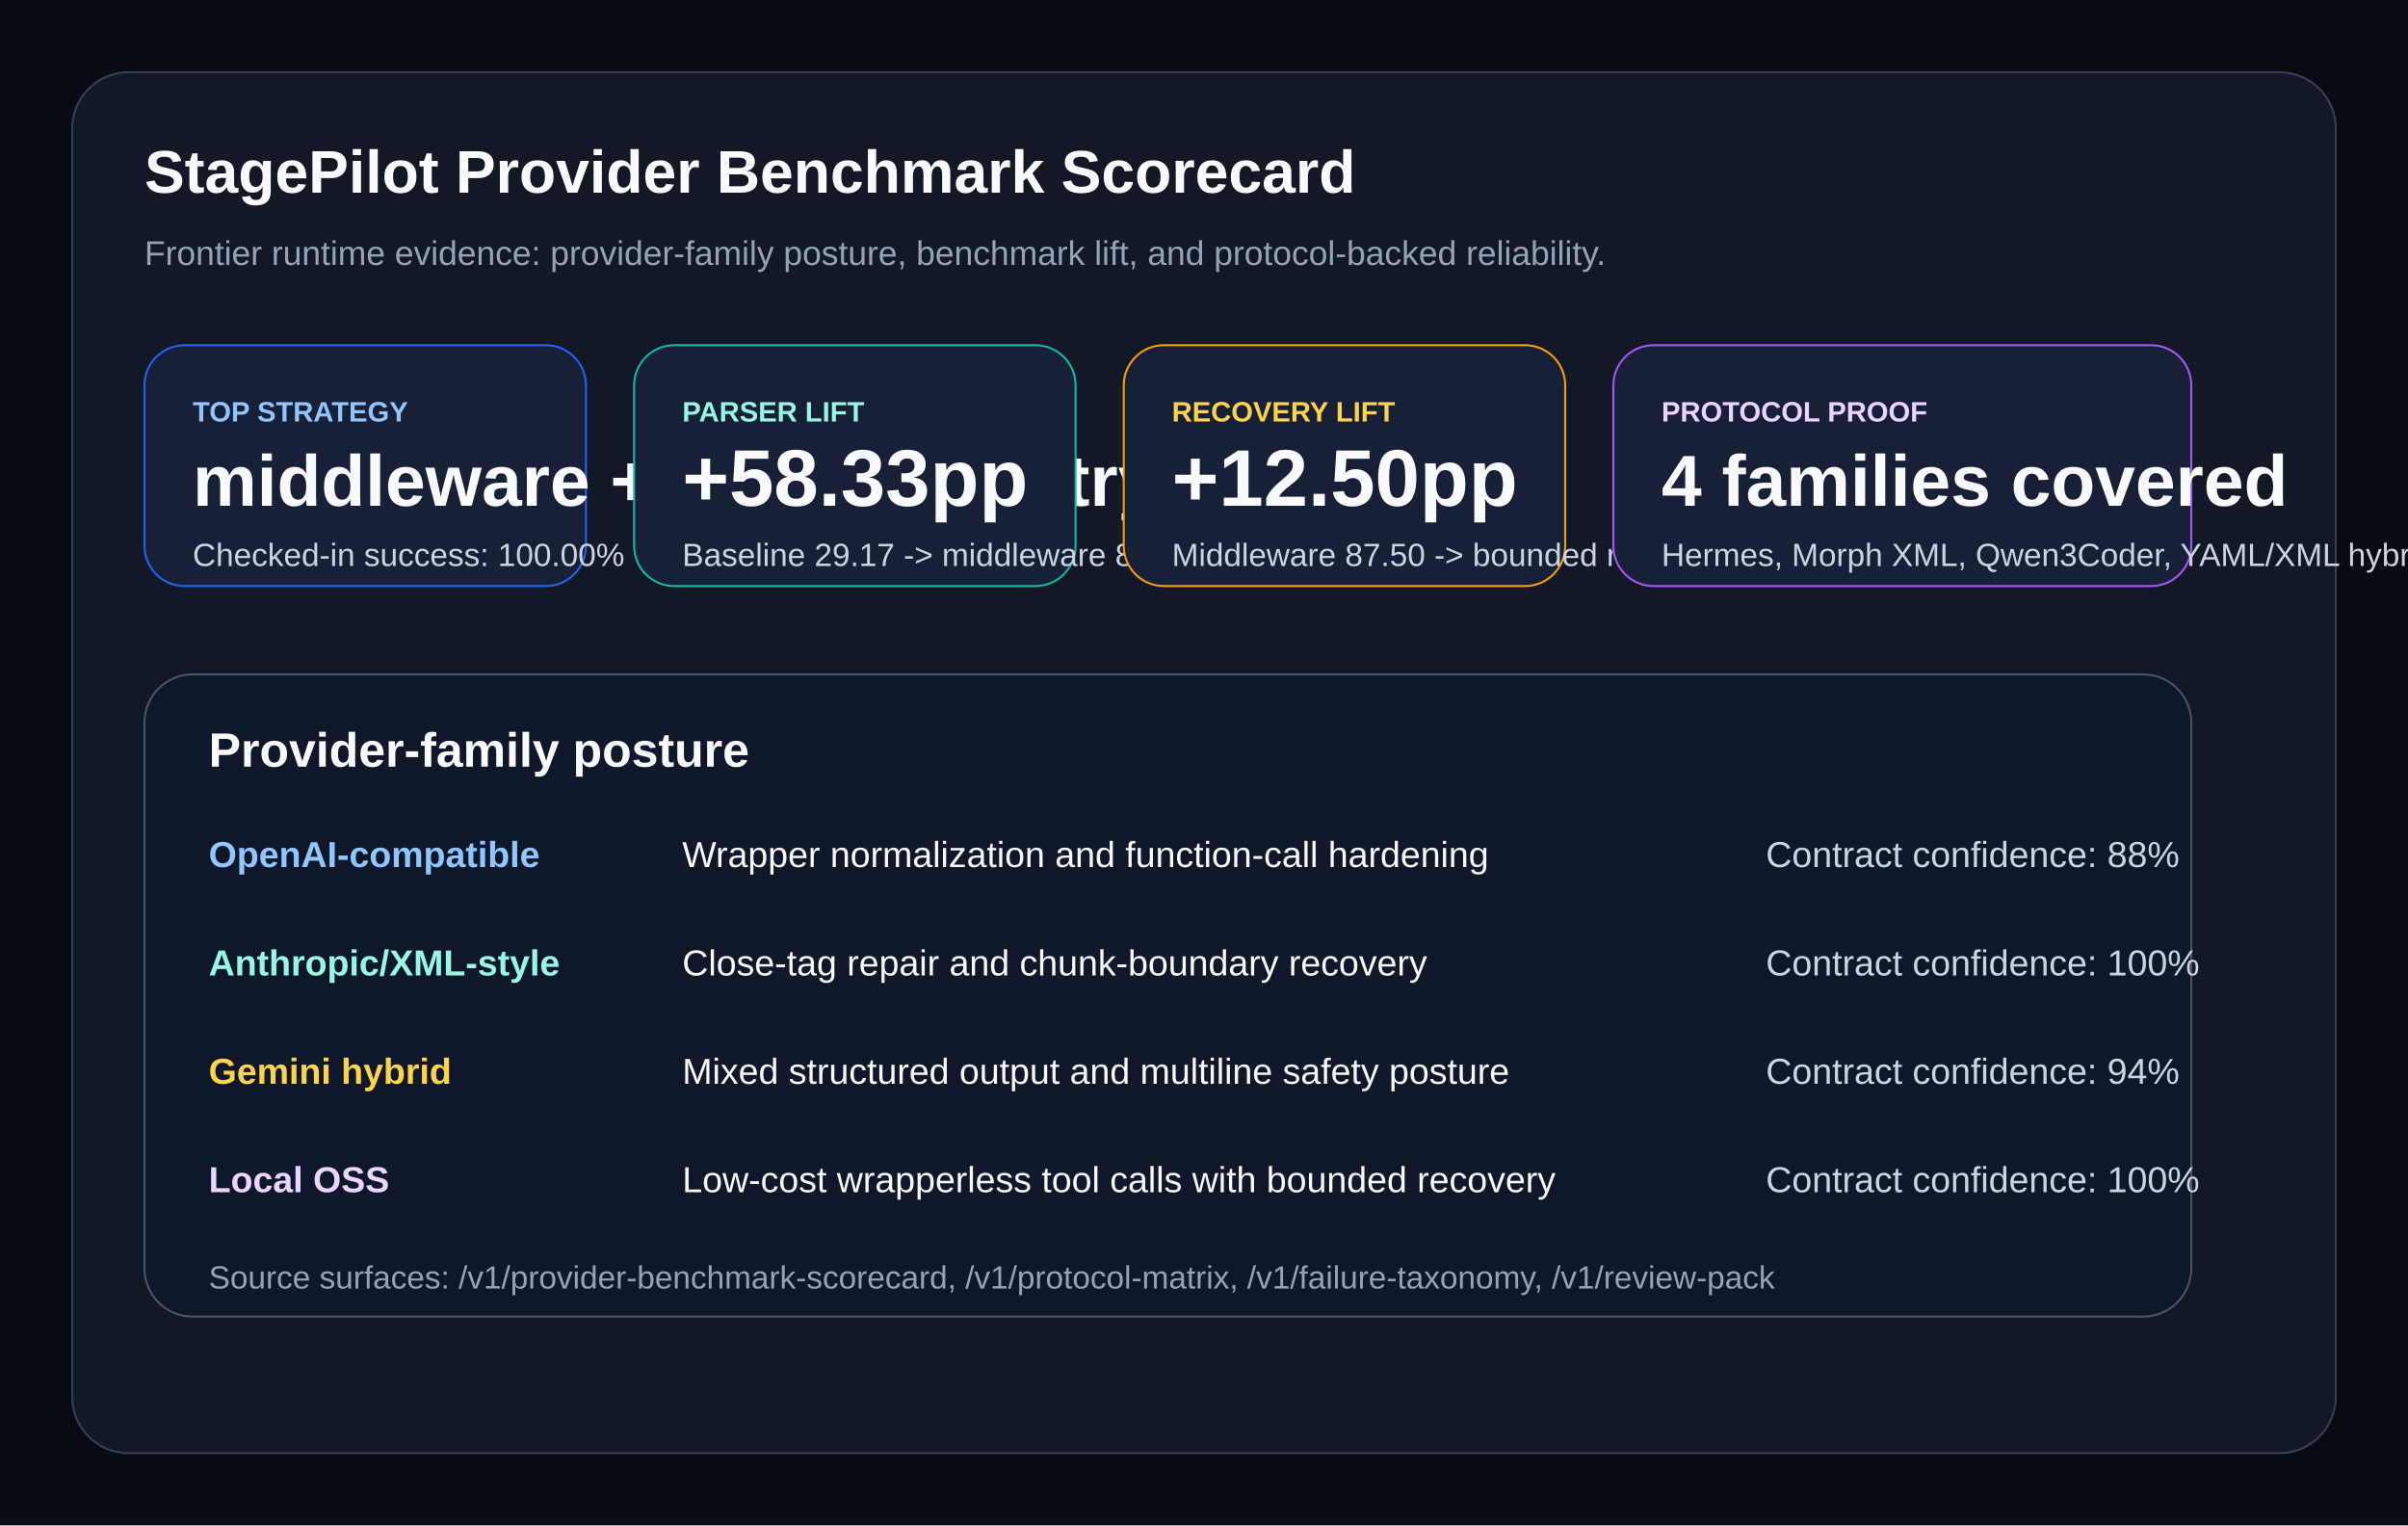
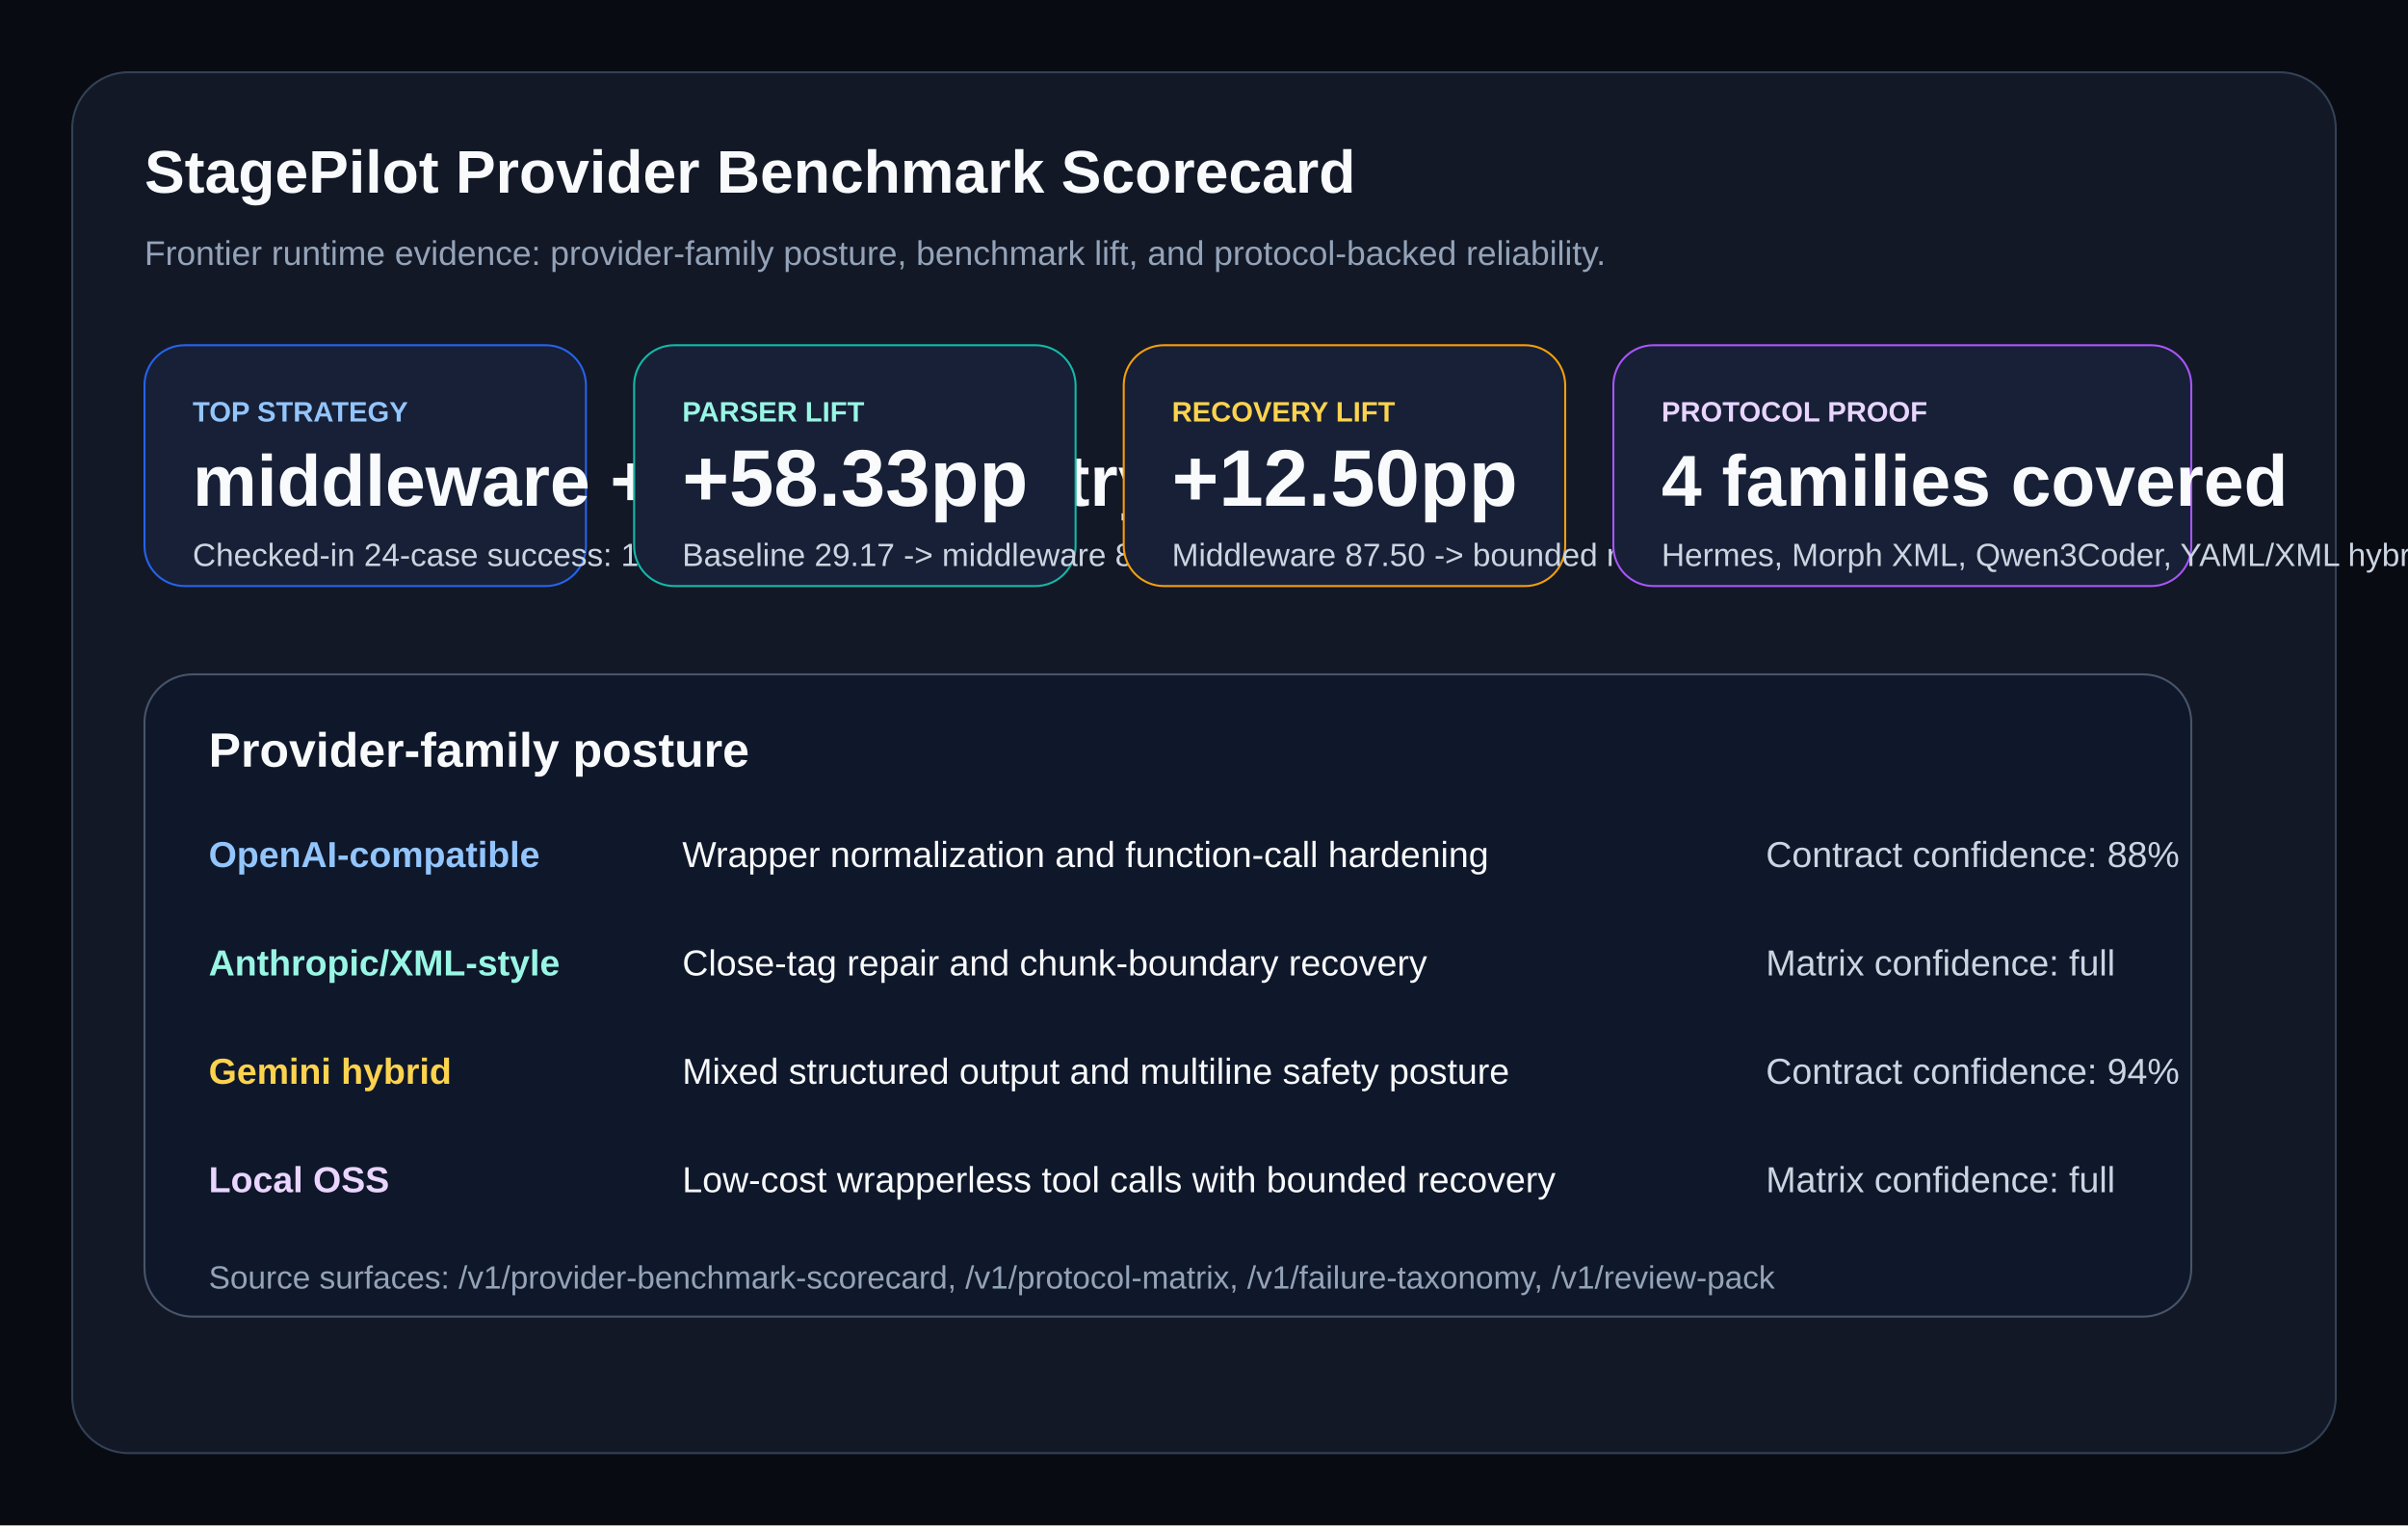
<svg xmlns="http://www.w3.org/2000/svg" width="1200" height="760" viewBox="0 0 1200 760" fill="none" role="img" aria-labelledby="title desc">
  <rect width="1200" height="760" fill="#090B13" />
  <rect x="36" y="36" width="1128" height="688" rx="28" fill="#121826" stroke="#334155" />
  <text x="72" y="96" fill="#F8FAFC" font-family="Arial, sans-serif" font-size="30" font-weight="700">StagePilot Provider Benchmark Scorecard</text>
  <text x="72" y="132" fill="#94A3B8" font-family="Arial, sans-serif" font-size="17">Frontier runtime evidence: provider-family posture, benchmark lift, and protocol-backed reliability.</text>
  <rect x="72" y="172" width="220" height="120" rx="20" fill="#172036" stroke="#2563EB" />
  <text x="96" y="210" fill="#93C5FD" font-family="Arial, sans-serif" font-size="14" font-weight="700">TOP STRATEGY</text>
  <text x="96" y="252" fill="#F8FAFC" font-family="Arial, sans-serif" font-size="36" font-weight="700">middleware + bounded retry</text>
-   <text x="96" y="282" fill="#CBD5E1" font-family="Arial, sans-serif" font-size="16">Checked-in success: 100.00%</text>
+   <text x="96" y="282" fill="#CBD5E1" font-family="Arial, sans-serif" font-size="16">Checked-in 24-case success: 100.00%</text>
  <rect x="316" y="172" width="220" height="120" rx="20" fill="#172036" stroke="#14B8A6" />
  <text x="340" y="210" fill="#99F6E4" font-family="Arial, sans-serif" font-size="14" font-weight="700">PARSER LIFT</text>
  <text x="340" y="252" fill="#F8FAFC" font-family="Arial, sans-serif" font-size="40" font-weight="700">+58.33pp</text>
  <text x="340" y="282" fill="#CBD5E1" font-family="Arial, sans-serif" font-size="16">Baseline 29.17 -&gt; middleware 87.50</text>
  <rect x="560" y="172" width="220" height="120" rx="20" fill="#172036" stroke="#F59E0B" />
  <text x="584" y="210" fill="#FCD34D" font-family="Arial, sans-serif" font-size="14" font-weight="700">RECOVERY LIFT</text>
  <text x="584" y="252" fill="#F8FAFC" font-family="Arial, sans-serif" font-size="40" font-weight="700">+12.50pp</text>
  <text x="584" y="282" fill="#CBD5E1" font-family="Arial, sans-serif" font-size="16">Middleware 87.50 -&gt; bounded retry 100.00</text>
  <rect x="804" y="172" width="288" height="120" rx="20" fill="#172036" stroke="#A855F7" />
  <text x="828" y="210" fill="#E9D5FF" font-family="Arial, sans-serif" font-size="14" font-weight="700">PROTOCOL PROOF</text>
  <text x="828" y="252" fill="#F8FAFC" font-family="Arial, sans-serif" font-size="36" font-weight="700">4 families covered</text>
  <text x="828" y="282" fill="#CBD5E1" font-family="Arial, sans-serif" font-size="16">Hermes, Morph XML, Qwen3Coder, YAML/XML hybrid</text>
  <rect x="72" y="336" width="1020" height="320" rx="24" fill="#0F172A" stroke="#475569" />
  <text x="104" y="382" fill="#F8FAFC" font-family="Arial, sans-serif" font-size="24" font-weight="700">Provider-family posture</text>
  <text x="104" y="432" fill="#93C5FD" font-family="Arial, sans-serif" font-size="18" font-weight="700">OpenAI-compatible</text>
  <text x="340" y="432" fill="#F8FAFC" font-family="Arial, sans-serif" font-size="18">Wrapper normalization and function-call hardening</text>
  <text x="880" y="432" fill="#CBD5E1" font-family="Arial, sans-serif" font-size="18">Contract confidence: 88%</text>
  <text x="104" y="486" fill="#99F6E4" font-family="Arial, sans-serif" font-size="18" font-weight="700">Anthropic/XML-style</text>
  <text x="340" y="486" fill="#F8FAFC" font-family="Arial, sans-serif" font-size="18">Close-tag repair and chunk-boundary recovery</text>
-   <text x="880" y="486" fill="#CBD5E1" font-family="Arial, sans-serif" font-size="18">Contract confidence: 100%</text>
+   <text x="880" y="486" fill="#CBD5E1" font-family="Arial, sans-serif" font-size="18">Matrix confidence: full</text>
  <text x="104" y="540" fill="#FCD34D" font-family="Arial, sans-serif" font-size="18" font-weight="700">Gemini hybrid</text>
  <text x="340" y="540" fill="#F8FAFC" font-family="Arial, sans-serif" font-size="18">Mixed structured output and multiline safety posture</text>
  <text x="880" y="540" fill="#CBD5E1" font-family="Arial, sans-serif" font-size="18">Contract confidence: 94%</text>
  <text x="104" y="594" fill="#E9D5FF" font-family="Arial, sans-serif" font-size="18" font-weight="700">Local OSS</text>
  <text x="340" y="594" fill="#F8FAFC" font-family="Arial, sans-serif" font-size="18">Low-cost wrapperless tool calls with bounded recovery</text>
-   <text x="880" y="594" fill="#CBD5E1" font-family="Arial, sans-serif" font-size="18">Contract confidence: 100%</text>
+   <text x="880" y="594" fill="#CBD5E1" font-family="Arial, sans-serif" font-size="18">Matrix confidence: full</text>
  <text x="104" y="642" fill="#94A3B8" font-family="Arial, sans-serif" font-size="16">Source surfaces: /v1/provider-benchmark-scorecard, /v1/protocol-matrix, /v1/failure-taxonomy, /v1/review-pack</text>
</svg>
